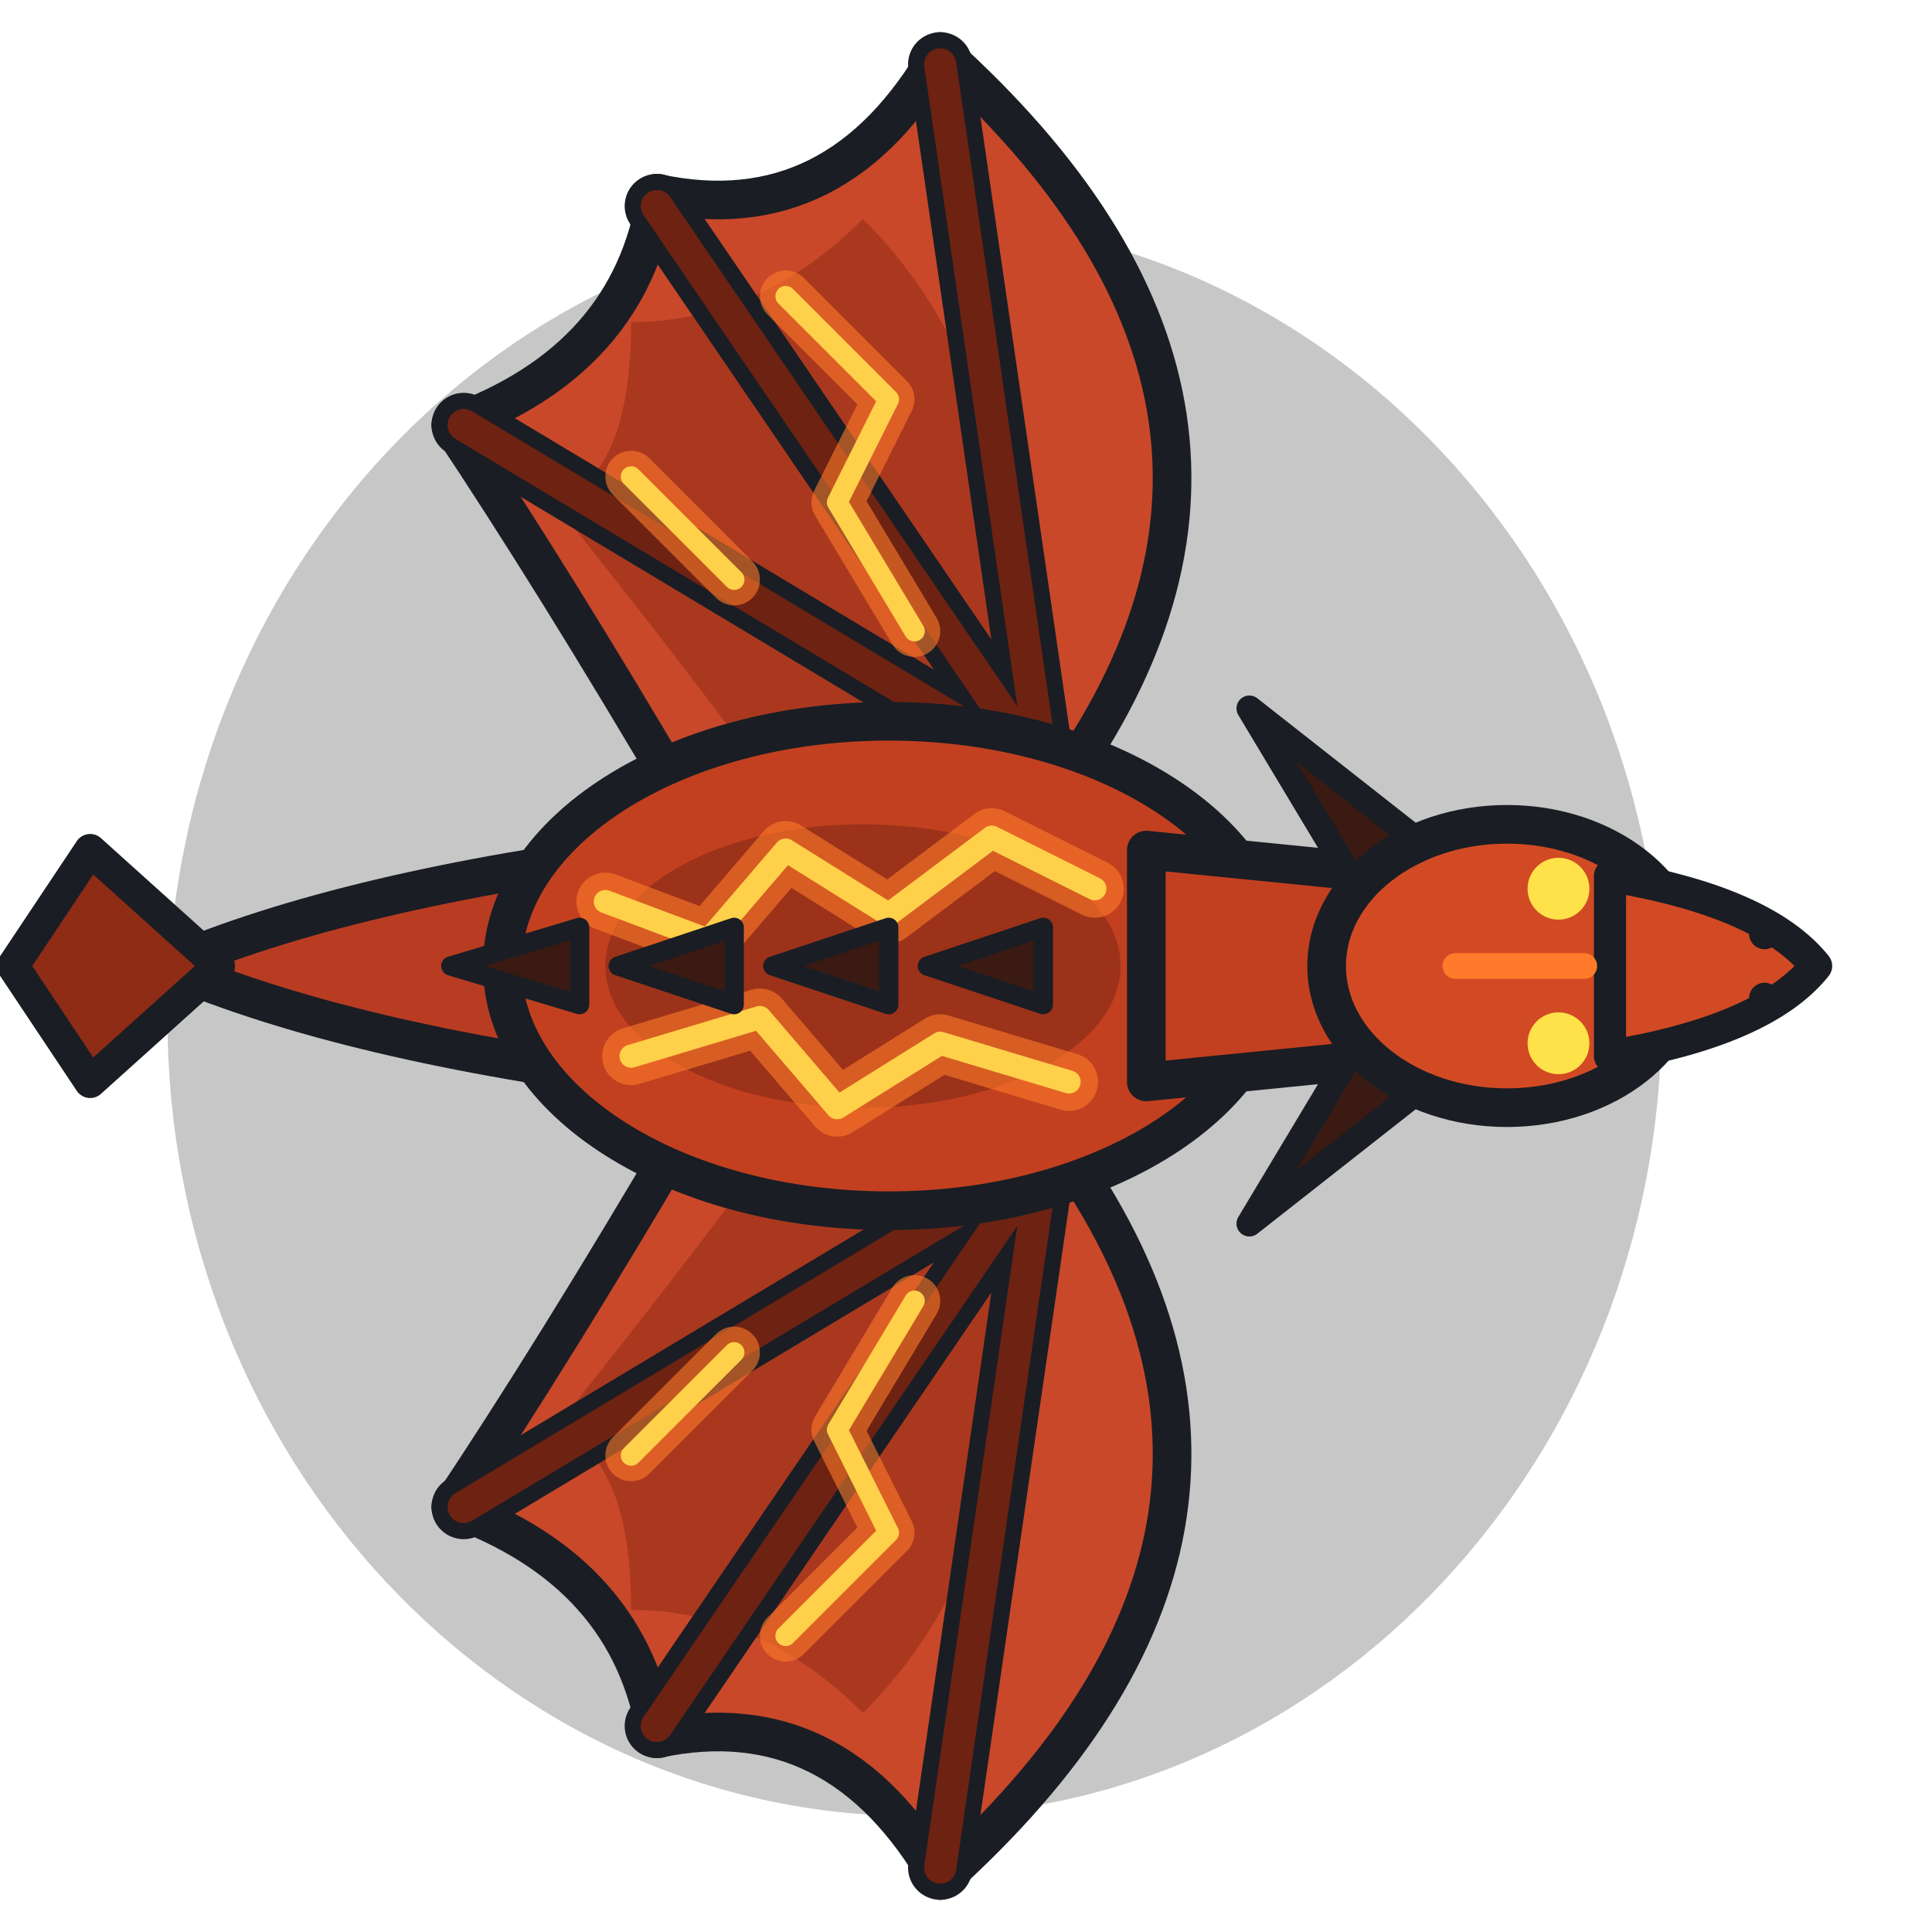
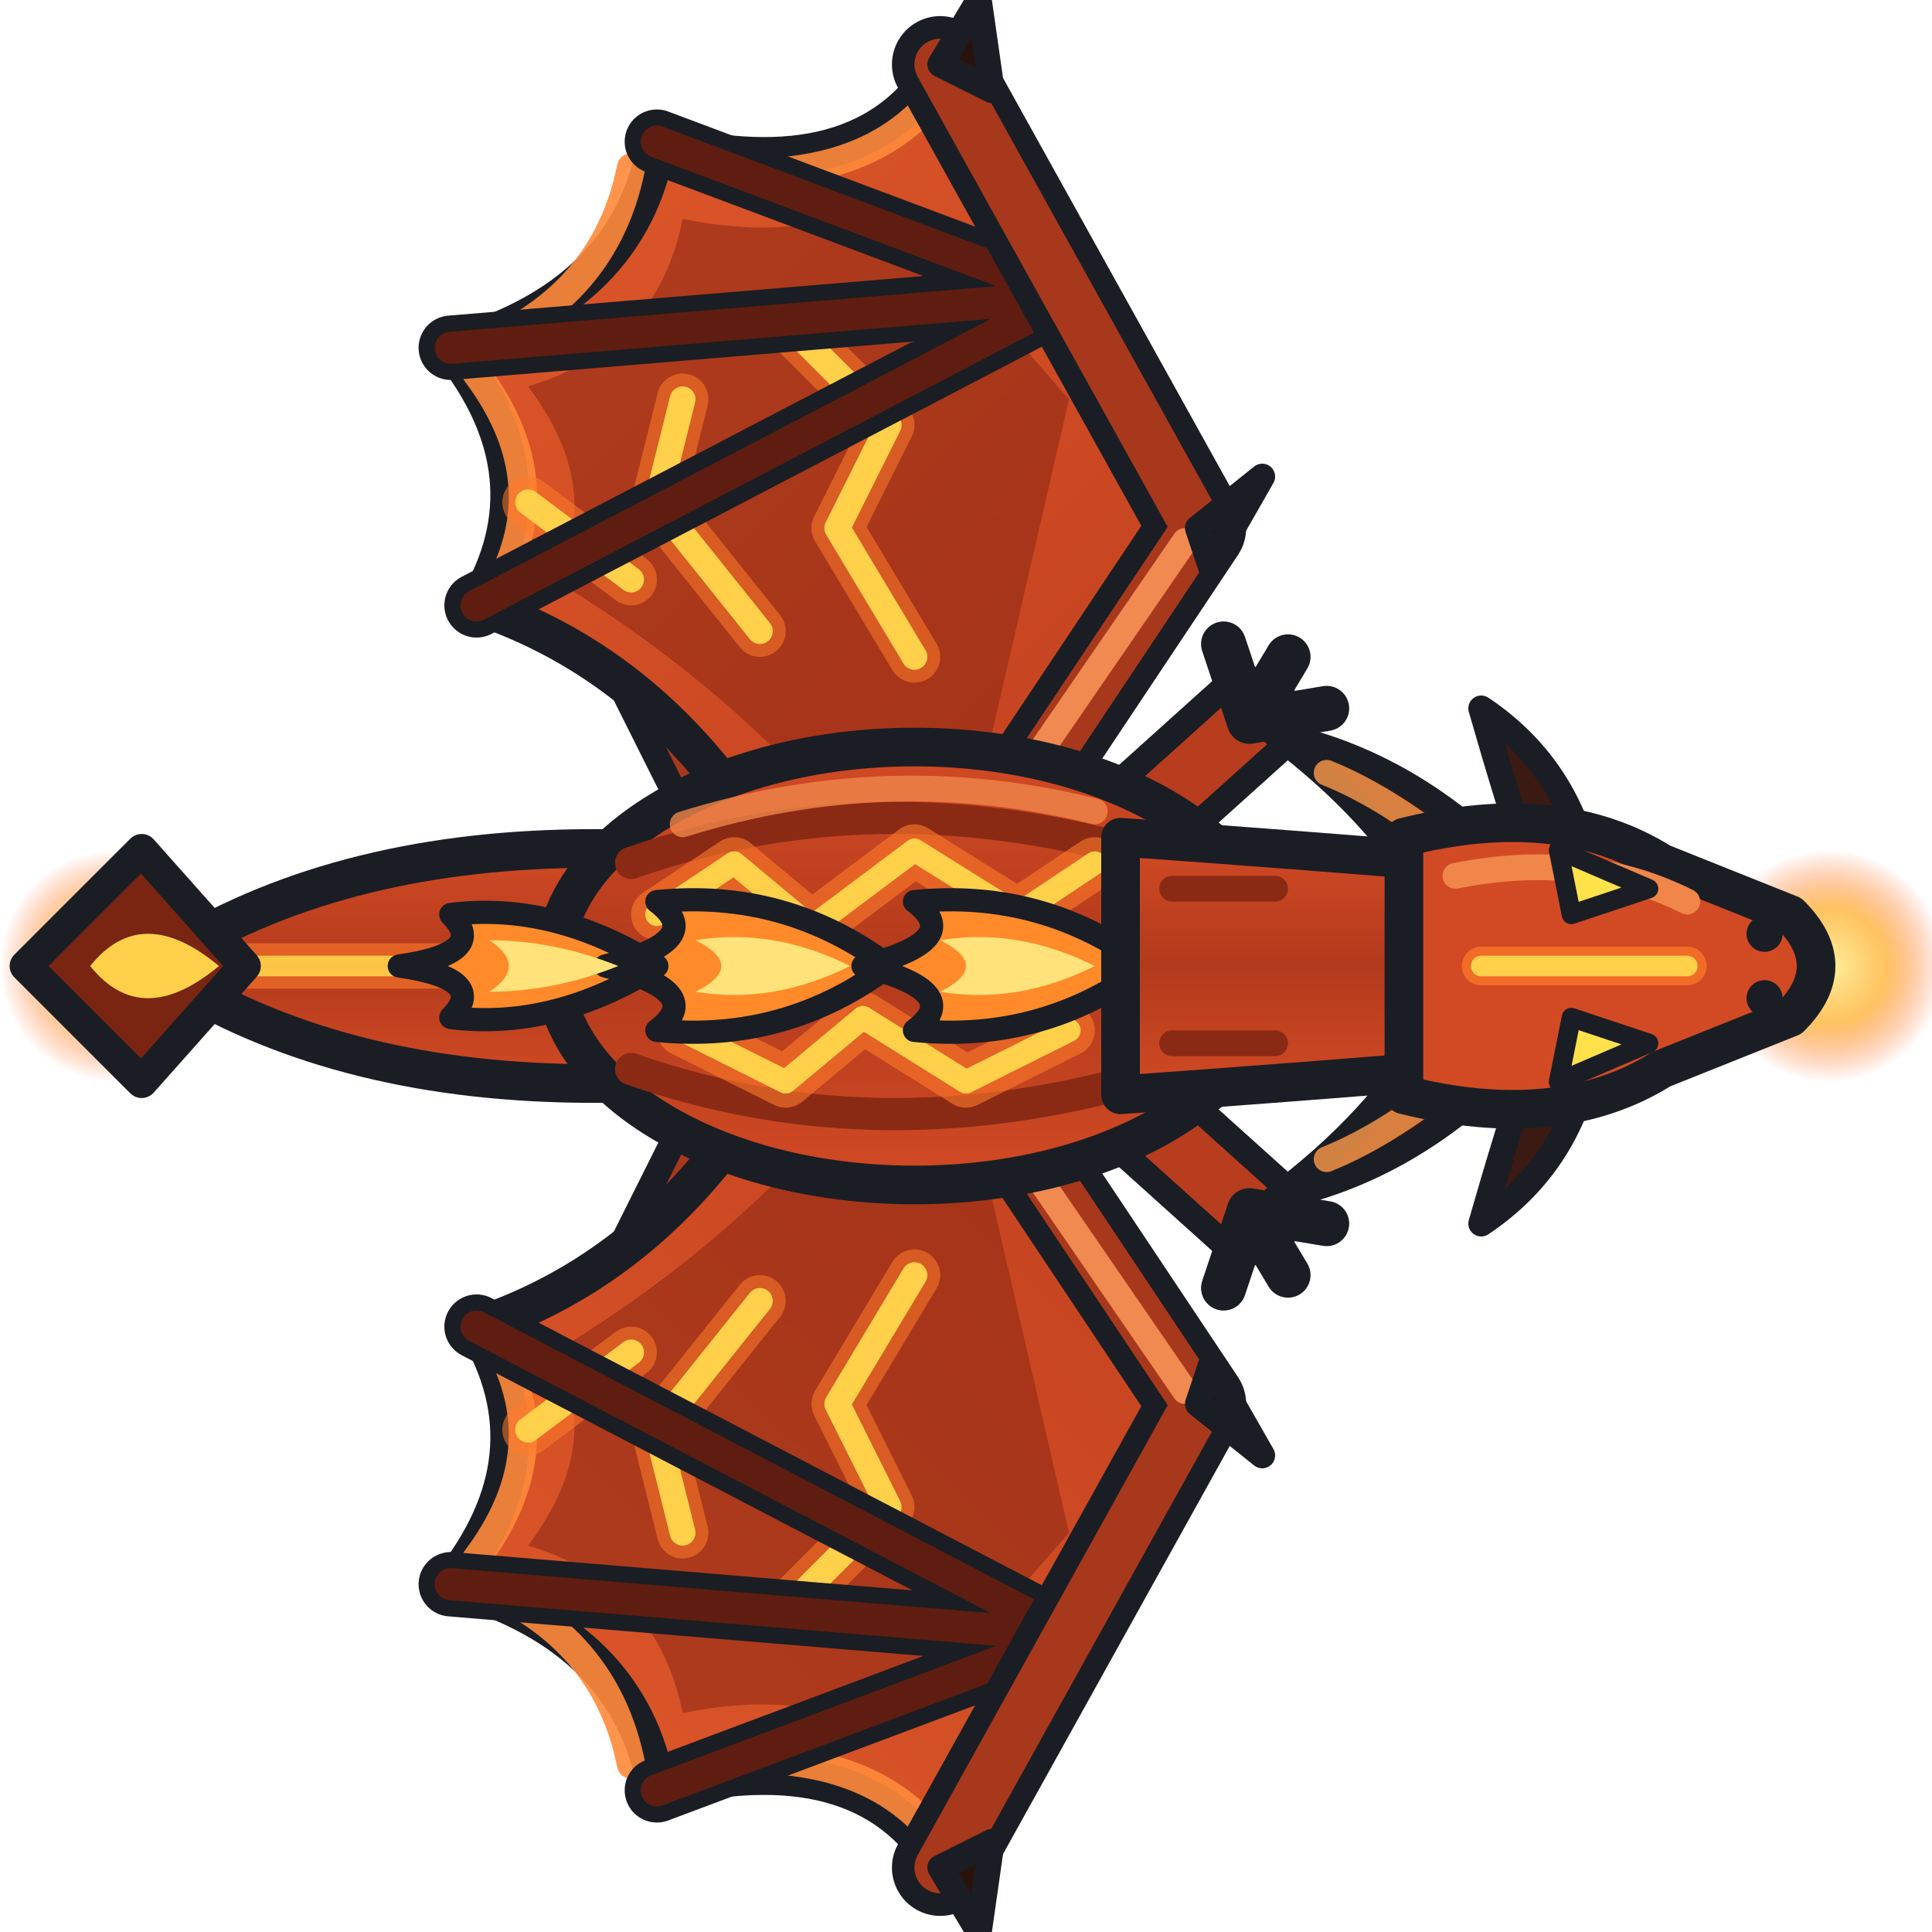
<svg xmlns="http://www.w3.org/2000/svg" width="150" height="150" viewBox="0 0 150 150">
+   <defs>
+     <linearGradient id="membrane" x1="1" y1="1" x2="0" y2="0">
+       <stop offset="0" stop-color="#c2401f" />
+       <stop offset="1" stop-color="#e05a2a" />
+     </linearGradient>
+     <linearGradient id="hide" x1="0" y1="0" x2="0" y2="1">
+       <stop offset="0" stop-color="#d24a24" />
+       <stop offset="0.5" stop-color="#b23a1c" />
+       <stop offset="1" stop-color="#d24a24" />
+     </linearGradient>
+     <radialGradient id="ember">
+       <stop offset="0" stop-color="#fff2a0" />
+       <stop offset="0.5" stop-color="#ffb43a" stop-opacity="0.8" />
+       <stop offset="1" stop-color="#ff5a1a" stop-opacity="0" />
+     </radialGradient>
+   </defs>
  <g transform="translate(75 75)">
-     <ellipse cx="-4" cy="4" rx="58" ry="62" fill="#000000" opacity="0.22" />
-     <g stroke="#1a1d24" stroke-width="3" stroke-linejoin="round">
-       <path d="M 8 -15 Q 28 -44 -2 -71 Q -10 -57 -24 -60 Q -26 -47 -40 -42 Q -32 -30 -22 -13 Z" fill="#c9482a" />
-       <path d="M 8 15 Q 28 44 -2 71 Q -10 57 -24 60 Q -26 47 -40 42 Q -32 30 -22 13 Z" fill="#c9482a" />
+     <path d="M -24 -9 Q -44 -10 -58 -3 Q -62 0 -58 3 Q -44 10 -24 9 Z" fill="url(#hide)" stroke="#1a1d24" stroke-width="3" stroke-linejoin="round" />
+     <path d="M -30 0 L -56 0" stroke="#ff7a2a" stroke-width="3.5" stroke-linecap="round" opacity="0.6" />
+     <path d="M -30 0 L -56 0" stroke="#ffd04a" stroke-width="1.6" stroke-linecap="round" opacity="0.9" />
+     <circle cx="-66" cy="0" r="9" fill="url(#ember)" />
+     <path d="M -56 0 L -64 -9 L -73 0 L -64 9 Z" fill="#7a2412" stroke="#1a1d24" stroke-width="2.5" stroke-linejoin="round" />
+     <path d="M -58 0 Q -64 -5 -68 0 Q -64 5 -58 0 Z" fill="#ffd04a" />
+     <path d="M -18 -12 L -24 -24" stroke="#1a1d24" stroke-width="9" stroke-linecap="round" />
+     <path d="M -18 -12 L -24 -24" stroke="#a8381c" stroke-width="5" stroke-linecap="round" />
+     <path d="M -24 -24 L -30 -28 M -24 -24 L -24 -30 M -24 -24 L -19 -29" stroke="#1a1d24" stroke-width="3.5" stroke-linecap="round" />
+     <g transform="scale(1 -1)">
+       <path d="M -18 -12 L -24 -24" stroke="#1a1d24" stroke-width="9" stroke-linecap="round" />
+       <path d="M -18 -12 L -24 -24" stroke="#a8381c" stroke-width="5" stroke-linecap="round" />
+       <path d="M -24 -24 L -30 -28 M -24 -24 L -24 -30 M -24 -24 L -19 -29" stroke="#1a1d24" stroke-width="3.5" stroke-linecap="round" />
    </g>
-     <path d="M 2 -20 Q 6 -44 -8 -58 Q -16 -50 -26 -50 Q -26 -38 -32 -36 Q -24 -26 -18 -18 Z" fill="#8f2c16" opacity="0.55" />
-     <path d="M 2 20 Q 6 44 -8 58 Q -16 50 -26 50 Q -26 38 -32 36 Q -24 26 -18 18 Z" fill="#8f2c16" opacity="0.55" />
-     <path d="M 6 -15 L -2 -70 M 6 -15 L -24 -59 M 6 -15 L -39 -42 M 6 15 L -2 70 M 6 15 L -24 59 M 6 15 L -39 42" stroke="#1a1d24" stroke-width="5" stroke-linecap="round" fill="none" />
-     <path d="M 6 -15 L -2 -70 M 6 -15 L -24 -59 M 6 -15 L -39 -42 M 6 15 L -2 70 M 6 15 L -24 59 M 6 15 L -39 42" stroke="#6e2212" stroke-width="2.5" stroke-linecap="round" fill="none" />
-     <path d="M -4 -26 L -10 -36 L -6 -44 L -14 -52 M -18 -30 L -26 -38 M -4 26 L -10 36 L -6 44 L -14 52 M -18 30 L -26 38" stroke="#ff7a2a" stroke-width="4" stroke-linecap="round" stroke-linejoin="round" fill="none" opacity="0.6" />
-     <path d="M -4 -26 L -10 -36 L -6 -44 L -14 -52 M -18 -30 L -26 -38 M -4 26 L -10 36 L -6 44 L -14 52 M -18 30 L -26 38" stroke="#ffd04a" stroke-width="1.6" stroke-linecap="round" stroke-linejoin="round" fill="none" />
-     <path d="M -24 -9 Q -48 -6 -62 0 Q -48 6 -24 9 Z" fill="#b83c22" stroke="#1a1d24" stroke-width="3" stroke-linejoin="round" />
-     <path d="M -58 0 L -68 -9 L -74 0 L -68 9 Z" fill="#8f2c16" stroke="#1a1d24" stroke-width="2.5" stroke-linejoin="round" />
-     <ellipse cx="-6" cy="0" rx="30" ry="19" fill="#c2401f" stroke="#1a1d24" stroke-width="3" />
-     <ellipse cx="-8" cy="0" rx="20" ry="11" fill="#9c3219" />
-     <path d="M -28 -5 L -20 -2 L -14 -9 L -6 -4 L 2 -10 L 10 -6 M -26 7 L -16 4 L -10 11 L -2 6 L 8 9" stroke="#ff7a2a" stroke-width="4.5" stroke-linecap="round" stroke-linejoin="round" fill="none" opacity="0.6" />
-     <path d="M -28 -5 L -20 -2 L -14 -9 L -6 -4 L 2 -10 L 10 -6 M -26 7 L -16 4 L -10 11 L -2 6 L 8 9" stroke="#ffd04a" stroke-width="1.8" stroke-linecap="round" stroke-linejoin="round" fill="none" />
-     <g fill="#3a1a12" stroke="#1a1d24" stroke-width="1.5" stroke-linejoin="round">
-       <path d="M -30 -3 L -40 0 L -30 3 Z" />
-       <path d="M -18 -3 L -27 0 L -18 3 Z" />
-       <path d="M -6 -3 L -15 0 L -6 3 Z" />
-       <path d="M 6 -3 L -3 0 L 6 3 Z" />
+     <path d="M 4 -13 L 18 -34 L 8 -52 L -2 -70 Q -8 -60 -24 -64 Q -26 -52 -40 -48 Q -32 -38 -38 -28 Q -26 -24 -18 -13 Z" fill="url(#membrane)" stroke="#1a1d24" stroke-width="3" stroke-linejoin="round" />
+     <path d="M 2 -18 L 8 -44 L -6 -60 Q -12 -56 -22 -58 Q -24 -48 -34 -45 Q -28 -37 -32 -30 Q -22 -24 -14 -16 Z" fill="#8a2612" opacity="0.55" />
+     <path d="M -2 -68 Q -8 -60 -22 -62 M -26 -62 Q -28 -52 -38 -48 M -38 -46 Q -32 -38 -36 -30" fill="none" stroke="#ff8a3a" stroke-width="2.2" stroke-linecap="round" opacity="0.9" />
+     <path d="M -4 -24 L -10 -34 L -6 -42 L -14 -50 M -16 -26 L -24 -36 L -22 -44 M -26 -30 L -34 -36" fill="none" stroke="#ff7a2a" stroke-width="4" stroke-linecap="round" stroke-linejoin="round" opacity="0.55" />
+     <path d="M -4 -24 L -10 -34 L -6 -42 L -14 -50 M -16 -26 L -24 -36 L -22 -44 M -26 -30 L -34 -36" fill="none" stroke="#ffd04a" stroke-width="2" stroke-linecap="round" stroke-linejoin="round" />
+     <path d="M 8 -52 L -24 -64 M 8 -52 L -40 -48 M 8 -52 L -38 -28" fill="none" stroke="#1a1d24" stroke-width="5" stroke-linecap="round" />
+     <path d="M 8 -52 L -24 -64 M 8 -52 L -40 -48 M 8 -52 L -38 -28" fill="none" stroke="#5e1d10" stroke-width="2.5" stroke-linecap="round" />
+     <path d="M 4 -13 L 18 -34 L 8 -52 L -2 -70" fill="none" stroke="#1a1d24" stroke-width="7.5" stroke-linecap="round" stroke-linejoin="round" />
+     <path d="M 4 -13 L 18 -34 L 8 -52 L -2 -70" fill="none" stroke="#a8381c" stroke-width="4" stroke-linecap="round" stroke-linejoin="round" />
+     <path d="M 6 -17 L 17 -33" stroke="#f08a50" stroke-width="2" stroke-linecap="round" />
+     <path d="M 18 -34 L 23 -38 L 19 -31 Z M -2 -70 L 1 -75 L 2 -68 Z" fill="#2a120c" stroke="#1a1d24" stroke-width="2" stroke-linejoin="round" />
+     <g transform="scale(1 -1)">
+       <path d="M 4 -13 L 18 -34 L 8 -52 L -2 -70 Q -8 -60 -24 -64 Q -26 -52 -40 -48 Q -32 -38 -38 -28 Q -26 -24 -18 -13 Z" fill="url(#membrane)" stroke="#1a1d24" stroke-width="3" stroke-linejoin="round" />
+       <path d="M 2 -18 L 8 -44 L -6 -60 Q -12 -56 -22 -58 Q -24 -48 -34 -45 Q -28 -37 -32 -30 Q -22 -24 -14 -16 Z" fill="#8a2612" opacity="0.55" />
+       <path d="M -2 -68 Q -8 -60 -22 -62 M -26 -62 Q -28 -52 -38 -48 M -38 -46 Q -32 -38 -36 -30" fill="none" stroke="#ff8a3a" stroke-width="2.2" stroke-linecap="round" opacity="0.9" />
+       <path d="M -4 -24 L -10 -34 L -6 -42 L -14 -50 M -16 -26 L -24 -36 L -22 -44 M -26 -30 L -34 -36" fill="none" stroke="#ff7a2a" stroke-width="4" stroke-linecap="round" stroke-linejoin="round" opacity="0.55" />
+       <path d="M -4 -24 L -10 -34 L -6 -42 L -14 -50 M -16 -26 L -24 -36 L -22 -44 M -26 -30 L -34 -36" fill="none" stroke="#ffd04a" stroke-width="2" stroke-linecap="round" stroke-linejoin="round" />
+       <path d="M 8 -52 L -24 -64 M 8 -52 L -40 -48 M 8 -52 L -38 -28" fill="none" stroke="#1a1d24" stroke-width="5" stroke-linecap="round" />
+       <path d="M 8 -52 L -24 -64 M 8 -52 L -40 -48 M 8 -52 L -38 -28" fill="none" stroke="#5e1d10" stroke-width="2.5" stroke-linecap="round" />
+       <path d="M 4 -13 L 18 -34 L 8 -52 L -2 -70" fill="none" stroke="#1a1d24" stroke-width="7.5" stroke-linecap="round" stroke-linejoin="round" />
+       <path d="M 4 -13 L 18 -34 L 8 -52 L -2 -70" fill="none" stroke="#a8381c" stroke-width="4" stroke-linecap="round" stroke-linejoin="round" />
+       <path d="M 6 -17 L 17 -33" stroke="#f08a50" stroke-width="2" stroke-linecap="round" />
+       <path d="M 18 -34 L 23 -38 L 19 -31 Z M -2 -70 L 1 -75 L 2 -68 Z" fill="#2a120c" stroke="#1a1d24" stroke-width="2" stroke-linejoin="round" />
    </g>
-     <path d="M 14 -9 L 34 -7 L 34 7 L 14 9 Z" fill="#c2401f" stroke="#1a1d24" stroke-width="3" stroke-linejoin="round" />
-     <path d="M 36 -9 L 22 -20 L 31 -5 Z M 36 9 L 22 20 L 31 5 Z" fill="#3a1a12" stroke="#1a1d24" stroke-width="2" stroke-linejoin="round" />
-     <ellipse cx="42" cy="0" rx="14" ry="11" fill="#d24a24" stroke="#1a1d24" stroke-width="3" />
-     <path d="M 50 -7 Q 62 -5 66 0 Q 62 5 50 7 Z" fill="#d24a24" stroke="#1a1d24" stroke-width="2.5" stroke-linejoin="round" />
-     <path d="M 38 0 L 48 0" stroke="#ff7a2a" stroke-width="2" stroke-linecap="round" />
-     <circle cx="46" cy="-6" r="2.4" fill="#ffe14a" />
-     <circle cx="46" cy="6" r="2.4" fill="#ffe14a" />
-     <circle cx="62" cy="-2.5" r="1.2" fill="#1a1d24" />
-     <circle cx="62" cy="2.5" r="1.2" fill="#1a1d24" />
+     <path d="M 12 -10 L 22 -19" stroke="#1a1d24" stroke-width="8.5" stroke-linecap="round" />
+     <path d="M 12 -10 L 22 -19" stroke="#b83c1e" stroke-width="4.5" stroke-linecap="round" />
+     <path d="M 22 -19 L 28 -20 M 22 -19 L 25 -24 M 22 -19 L 20 -25" stroke="#1a1d24" stroke-width="3.5" stroke-linecap="round" />
+     <g transform="scale(1 -1)">
+       <path d="M 12 -10 L 22 -19" stroke="#1a1d24" stroke-width="8.5" stroke-linecap="round" />
+       <path d="M 12 -10 L 22 -19" stroke="#b83c1e" stroke-width="4.5" stroke-linecap="round" />
+       <path d="M 22 -19 L 28 -20 M 22 -19 L 25 -24 M 22 -19 L 20 -25" stroke="#1a1d24" stroke-width="3.5" stroke-linecap="round" />
+     </g>
+     <ellipse cx="-4" cy="0" rx="28" ry="17" fill="url(#hide)" stroke="#1a1d24" stroke-width="3" />
+     <path d="M -26 -8 Q -6 -15 16 -8 M -26 8 Q -6 15 16 8" fill="none" stroke="#8a2a14" stroke-width="2.5" stroke-linecap="round" />
+     <path d="M -22 -11 Q -6 -16 10 -12" fill="none" stroke="#f0864a" stroke-width="2" stroke-linecap="round" opacity="0.8" />
+     <path d="M -24 -4 L -18 -8 L -12 -3 L -4 -9 L 4 -4 L 10 -8 M -22 5 L -14 9 L -8 4 L 0 9 L 8 5" stroke="#ff7a2a" stroke-width="4" stroke-linecap="round" stroke-linejoin="round" fill="none" opacity="0.6" />
+     <path d="M -24 -4 L -18 -8 L -12 -3 L -4 -9 L 4 -4 L 10 -8 M -22 5 L -14 9 L -8 4 L 0 9 L 8 5" stroke="#ffd04a" stroke-width="1.8" stroke-linecap="round" stroke-linejoin="round" fill="none" />
+     <path d="M 14 0 Q 6 -6 -4 -5 Q 0 -2 -8 0 Q 0 2 -4 5 Q 6 6 14 0 Z M -6 0 Q -14 -6 -24 -5 Q -20 -2 -28 0 Q -20 2 -24 5 Q -14 6 -6 0 Z M -24 0 Q -32 -5 -40 -4 Q -37 -1 -44 0 Q -37 1 -40 4 Q -32 5 -24 0 Z" fill="#ff8a2a" stroke="#1a1d24" stroke-width="1.8" stroke-linejoin="round" />
+     <path d="M 10 0 Q 4 -3 -2 -2 Q 2 0 -2 2 Q 4 3 10 0 Z M -9 0 Q -15 -3 -21 -2 Q -17 0 -21 2 Q -15 3 -9 0 Z M -27 0 Q -32 -2 -37 -2 Q -34 0 -37 2 Q -32 2 -27 0 Z" fill="#ffe27a" />
+     <path d="M 12 -10 Q 26 -9 38 -8 L 38 8 Q 26 9 12 10 Z" fill="url(#hide)" stroke="#1a1d24" stroke-width="3" stroke-linejoin="round" />
+     <path d="M 16 -6 L 24 -6 M 16 6 L 24 6" stroke="#8a2a14" stroke-width="2" stroke-linecap="round" />
+     <path d="M 42 -8 Q 34 -16 24 -18 Q 32 -12 36 -5 Z" fill="#3a1a12" stroke="#1a1d24" stroke-width="2" stroke-linejoin="round" />
+     <path d="M 48 -9 Q 46 -16 40 -20 Q 42 -13 44 -7 Z" fill="#3a1a12" stroke="#1a1d24" stroke-width="2" stroke-linejoin="round" />
+     <path d="M 39 -8 Q 33 -13 28 -15" fill="none" stroke="#ff9a4a" stroke-width="2" stroke-linecap="round" opacity="0.8" />
+     <g transform="scale(1 -1)">
+       <path d="M 42 -8 Q 34 -16 24 -18 Q 32 -12 36 -5 Z" fill="#3a1a12" stroke="#1a1d24" stroke-width="2" stroke-linejoin="round" />
+       <path d="M 48 -9 Q 46 -16 40 -20 Q 42 -13 44 -7 Z" fill="#3a1a12" stroke="#1a1d24" stroke-width="2" stroke-linejoin="round" />
+       <path d="M 39 -8 Q 33 -13 28 -15" fill="none" stroke="#ff9a4a" stroke-width="2" stroke-linecap="round" opacity="0.8" />
+     </g>
+     <circle cx="67" cy="0" r="9" fill="url(#ember)" />
+     <path d="M 34 -10 Q 46 -13 54 -8 L 64 -4 Q 68 0 64 4 L 54 8 Q 46 13 34 10 Z" fill="#d24a24" stroke="#1a1d24" stroke-width="3" stroke-linejoin="round" />
+     <path d="M 38 -7 Q 48 -9 56 -5" fill="none" stroke="#f0864a" stroke-width="2" stroke-linecap="round" />
+     <path d="M 40 0 L 56 0" stroke="#ff7a2a" stroke-width="3" stroke-linecap="round" opacity="0.7" />
+     <path d="M 40 0 L 56 0" stroke="#ffd04a" stroke-width="1.6" stroke-linecap="round" />
+     <path d="M 46 -9 L 53 -6 L 47 -4 Z M 46 9 L 53 6 L 47 4 Z" fill="#ffe14a" stroke="#1a1d24" stroke-width="1.5" stroke-linejoin="round" />
+     <circle cx="62" cy="-2.5" r="1.4" fill="#1a1d24" />
+     <circle cx="62" cy="2.5" r="1.4" fill="#1a1d24" />
  </g>
</svg>
